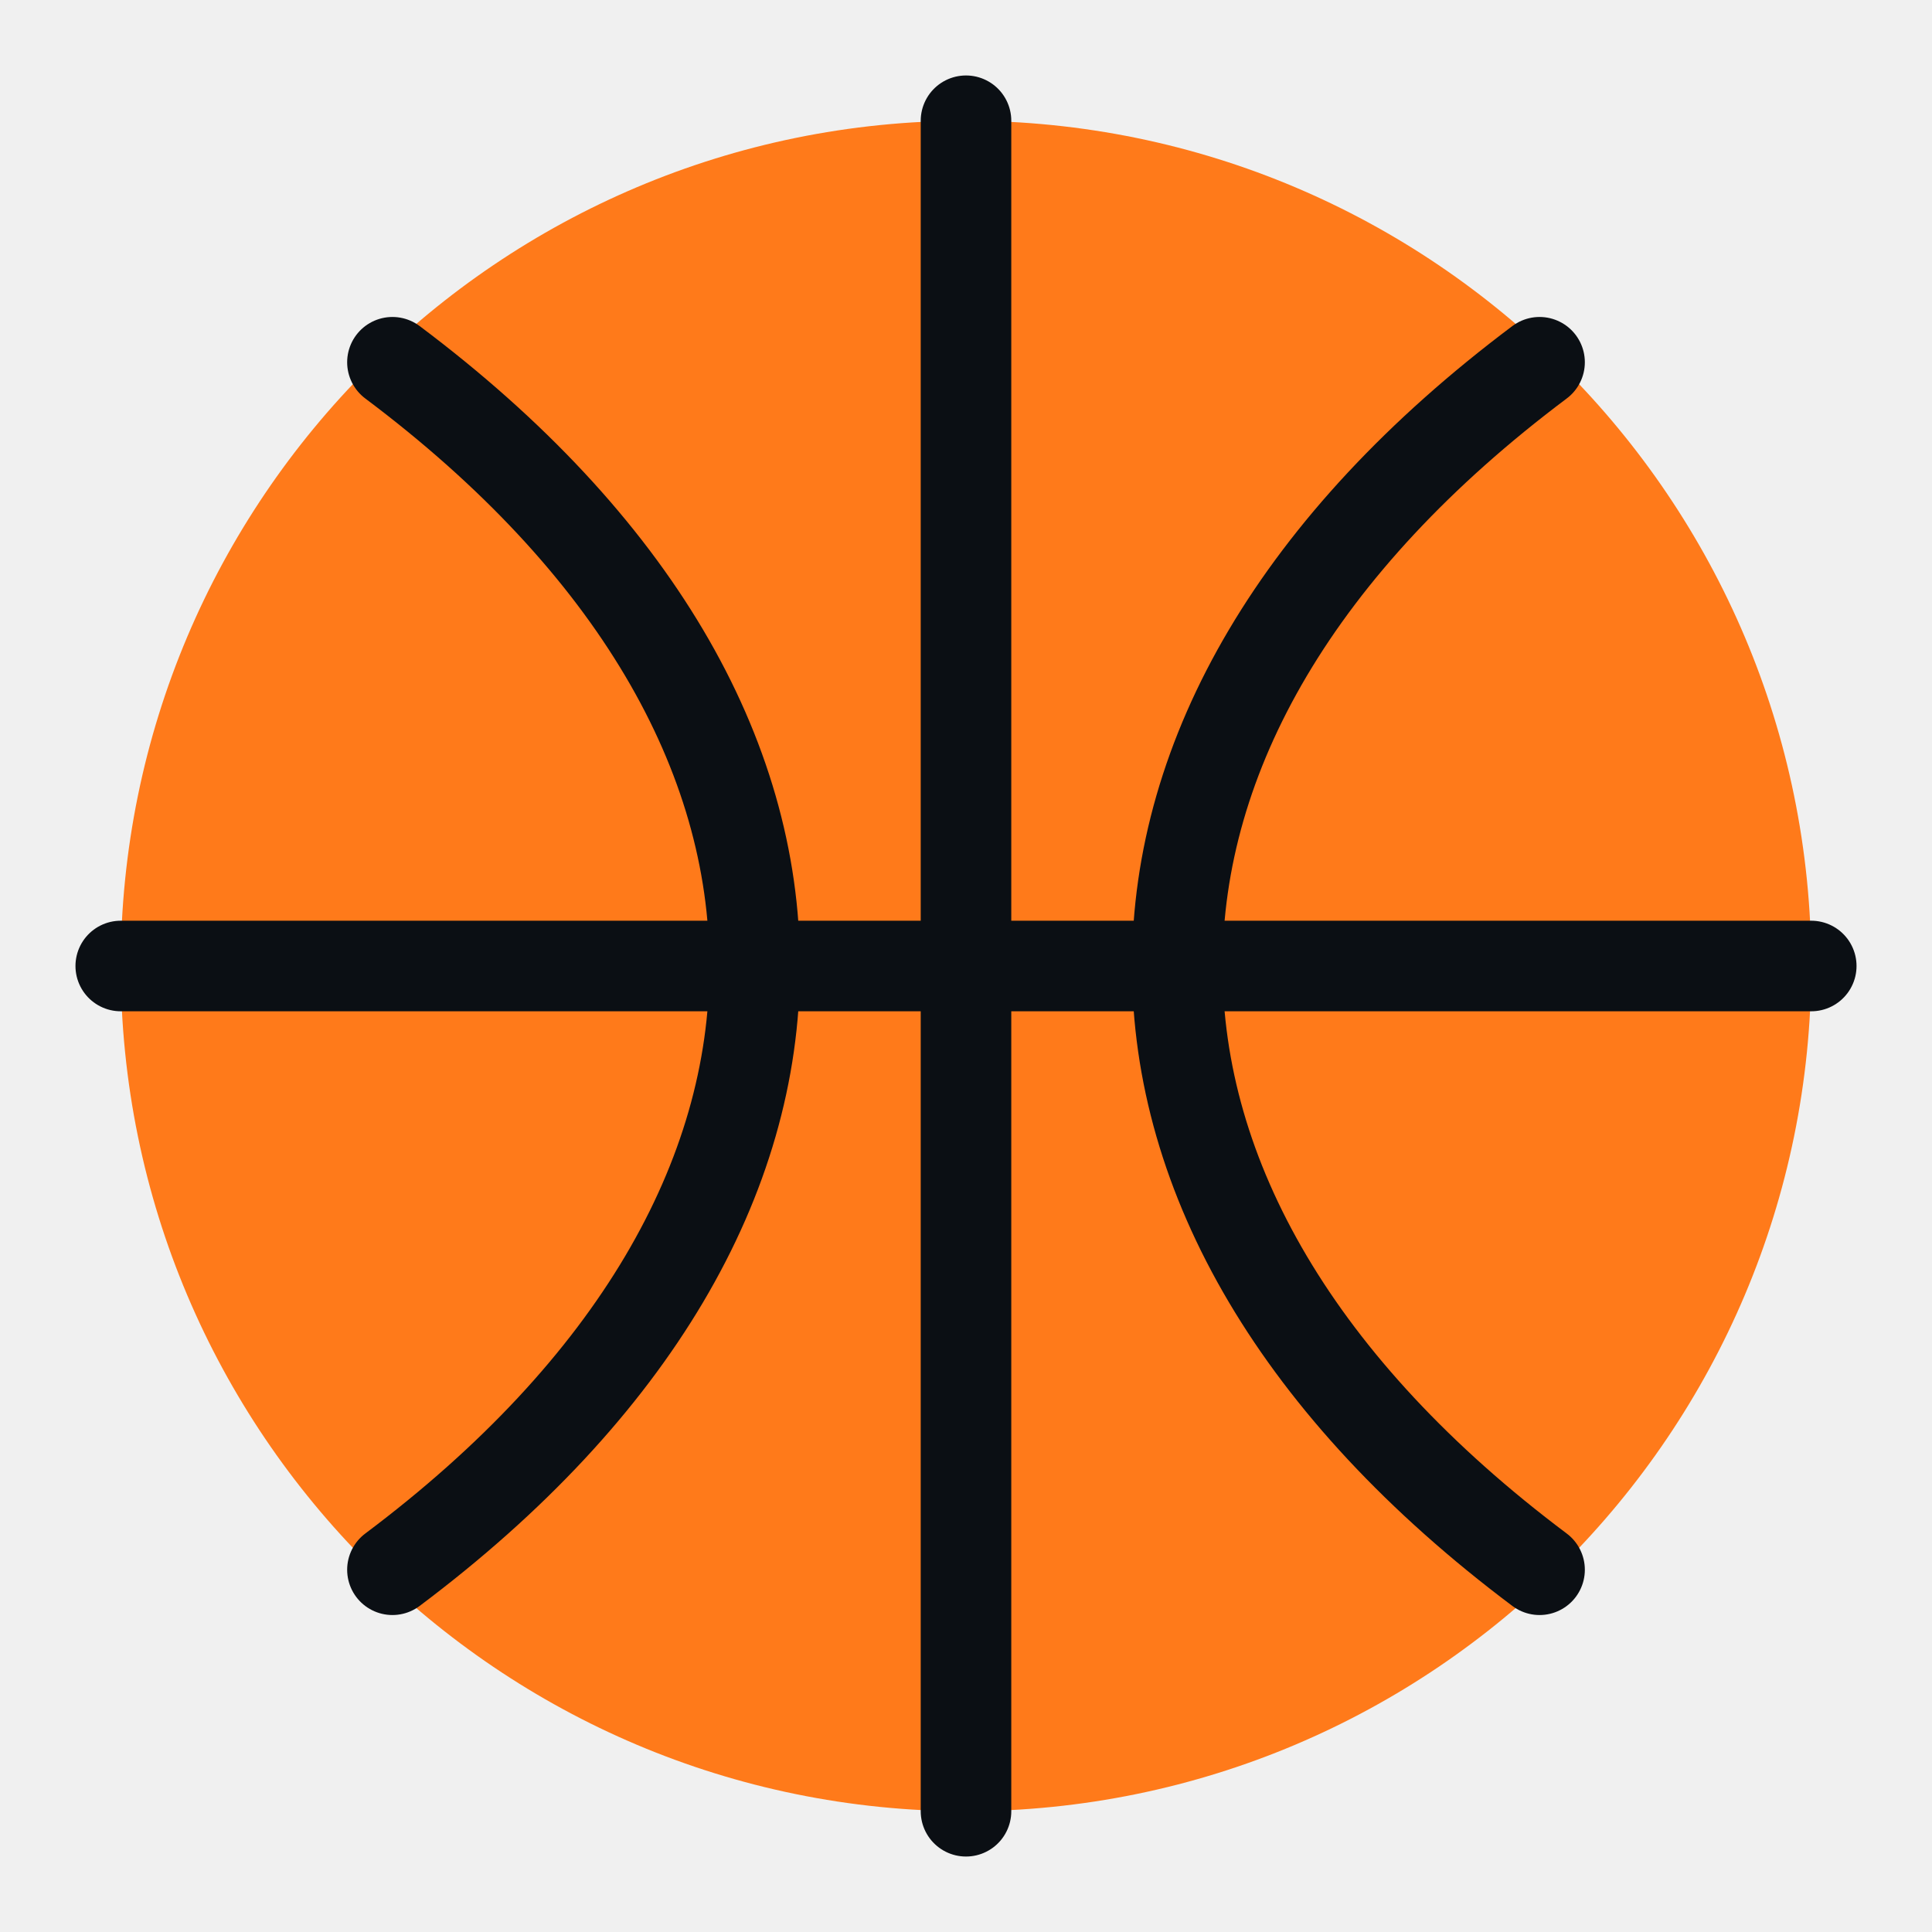
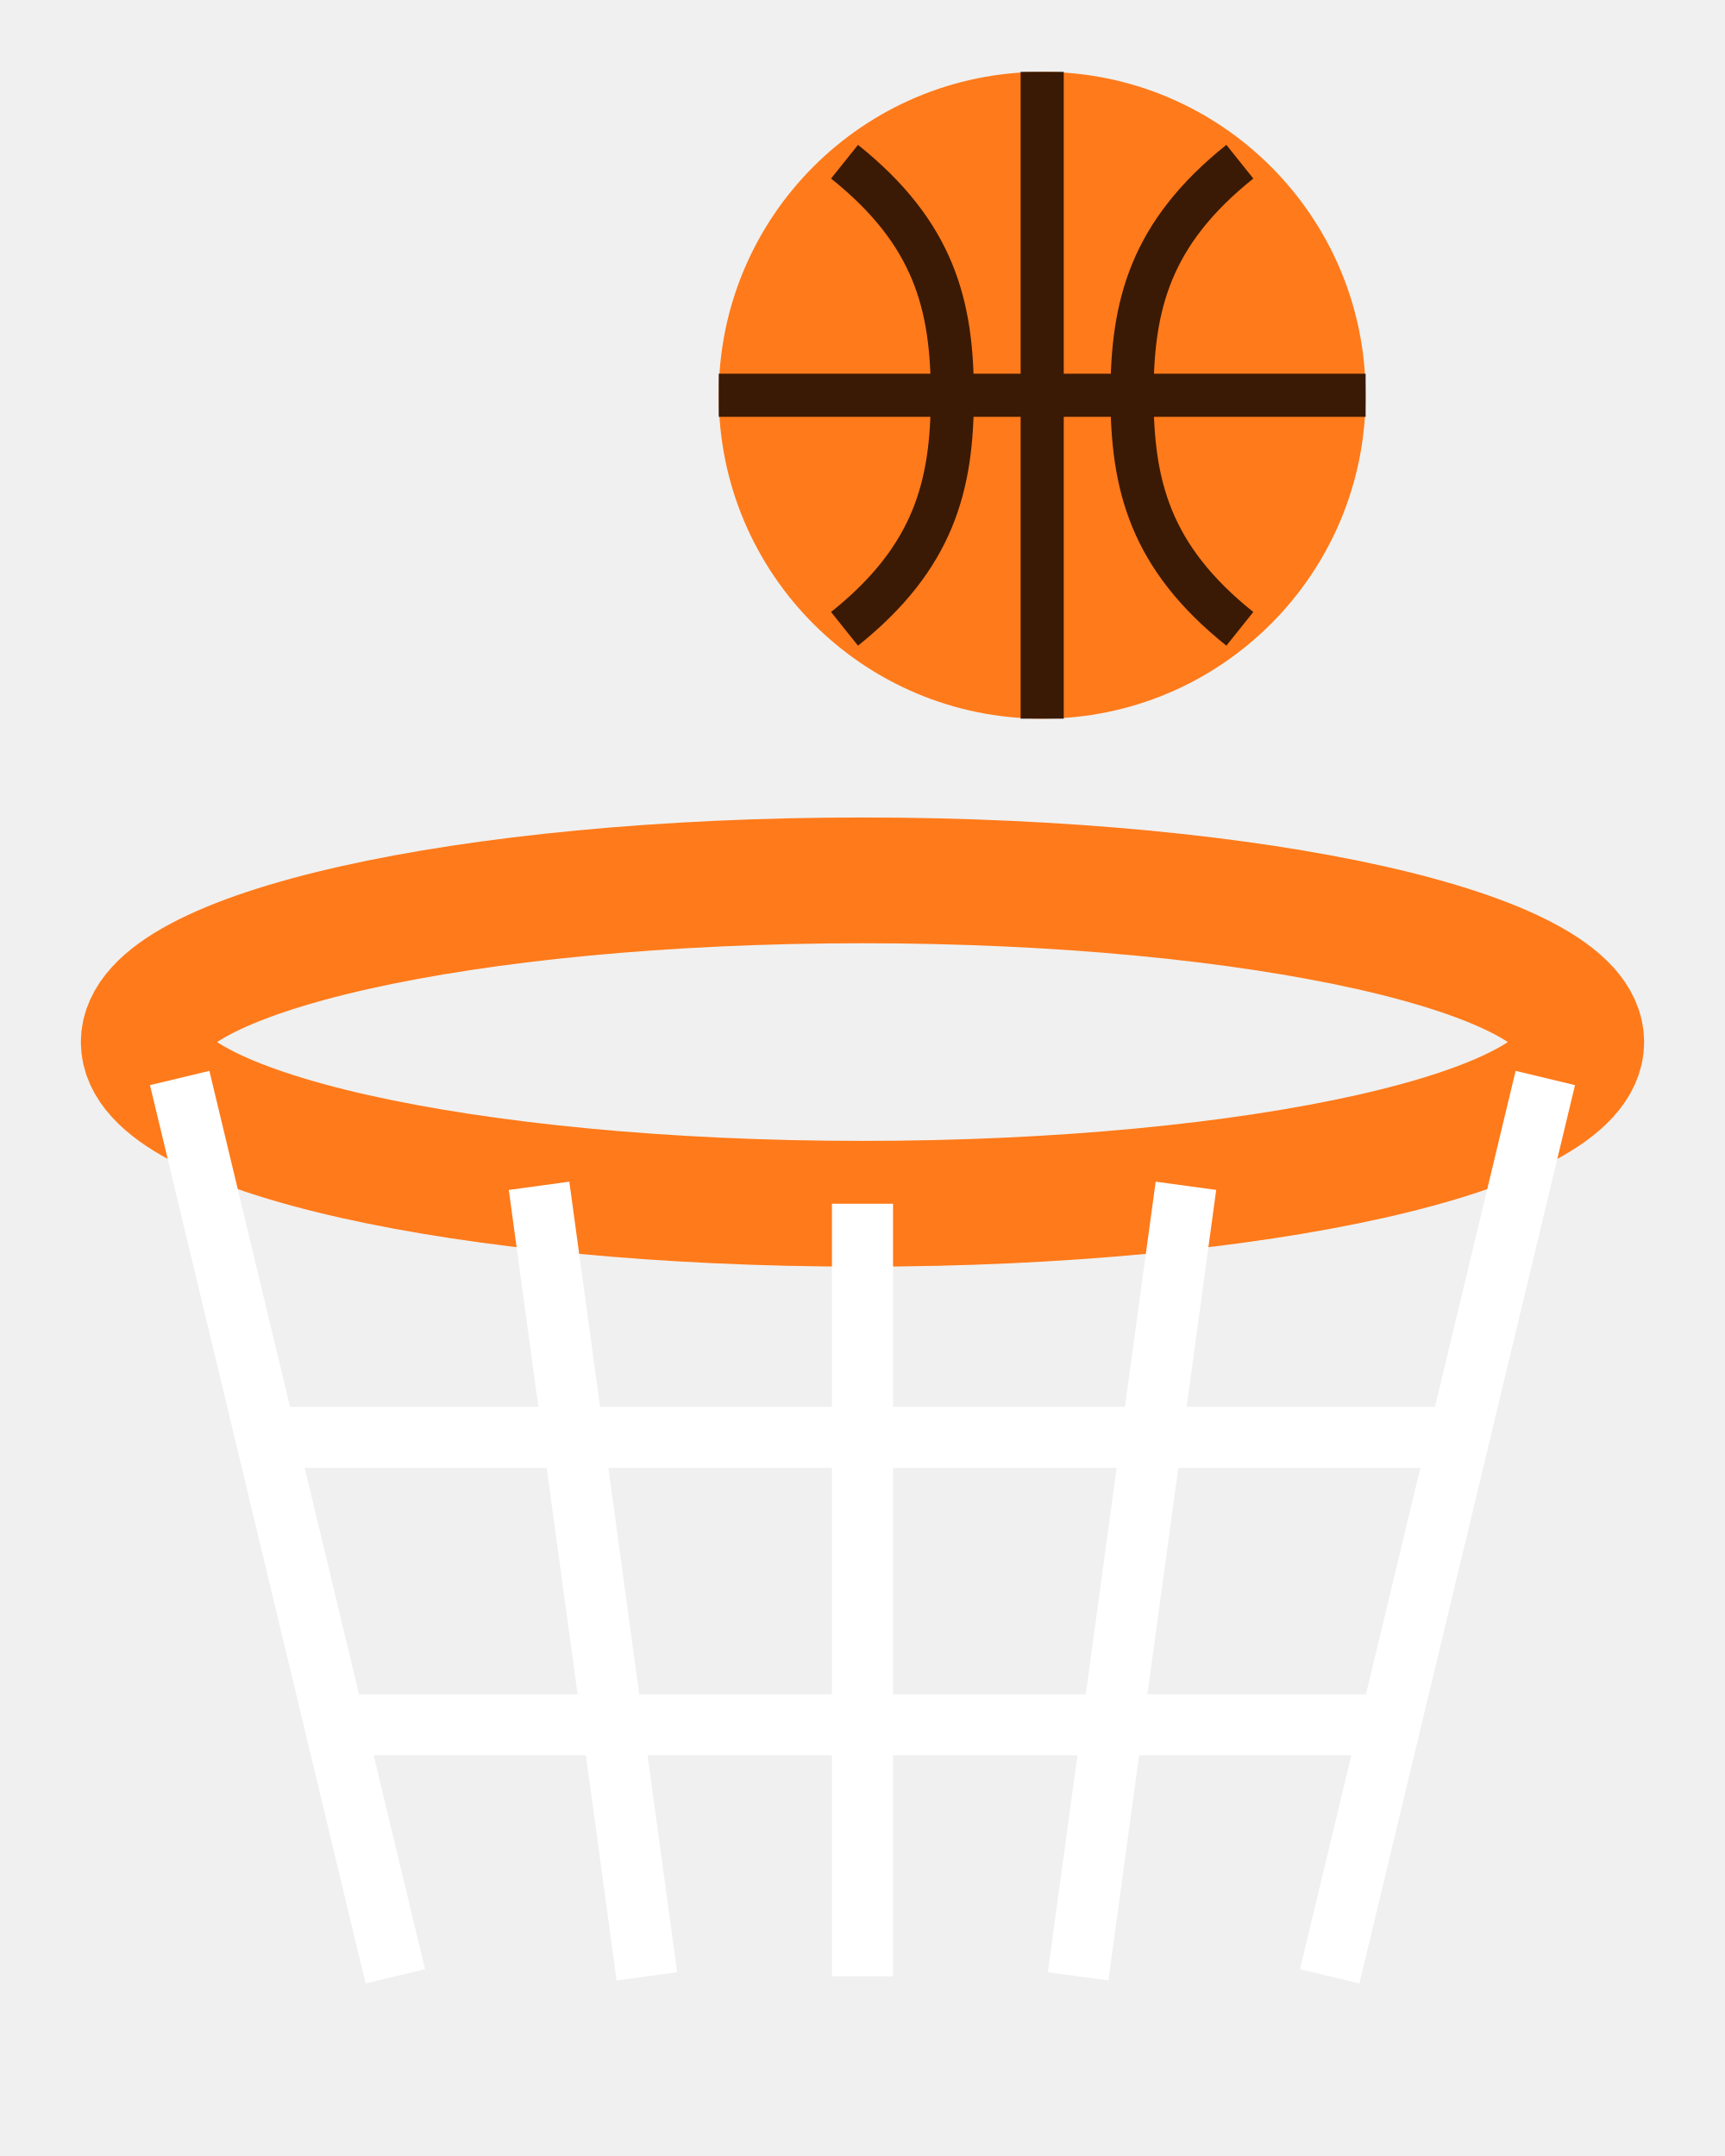
- <svg xmlns="http://www.w3.org/2000/svg" viewBox="0 0 64 64" role="img" aria-label="Cestinha">
-   <circle cx="32" cy="32" r="28" fill="#ff7a1a" />
-   <g fill="none" stroke="#0b0f14" stroke-width="3" stroke-linecap="round">
-     <path d="M4 32h56" />
-     <path d="M32 4v56" />
-     <path d="M13 12c8 6 12 13 12 20s-4 14-12 20" />
-     <path d="M51 12c-8 6-12 13-12 20s4 14 12 20" />
+ <svg xmlns="http://www.w3.org/2000/svg" viewBox="0 0 96 120" role="img" aria-label="Cestinha">
+   <circle cx="58" cy="22" r="18" fill="#ff7a1a" />
+   <g fill="none" stroke="#3a1a05" stroke-width="2.4">
+     <path d="M40 22h36M58 4v36M47 9c5 4 6 8 6 13s-1 9-6 13M69 9c-5 4-6 8-6 13s1 9 6 13" />
+   </g>
+   <ellipse cx="48" cy="58" rx="40" ry="9" fill="none" stroke="#ff7a1a" stroke-width="7" />
+   <g stroke="#ffffff" stroke-width="3.4" fill="none">
+     <path d="M10 60l12 50M30 66l6 44M48 67v43M66 66l-6 44M86 60l-12 50M16 80h64M20 96h56" />
  </g>
</svg>
